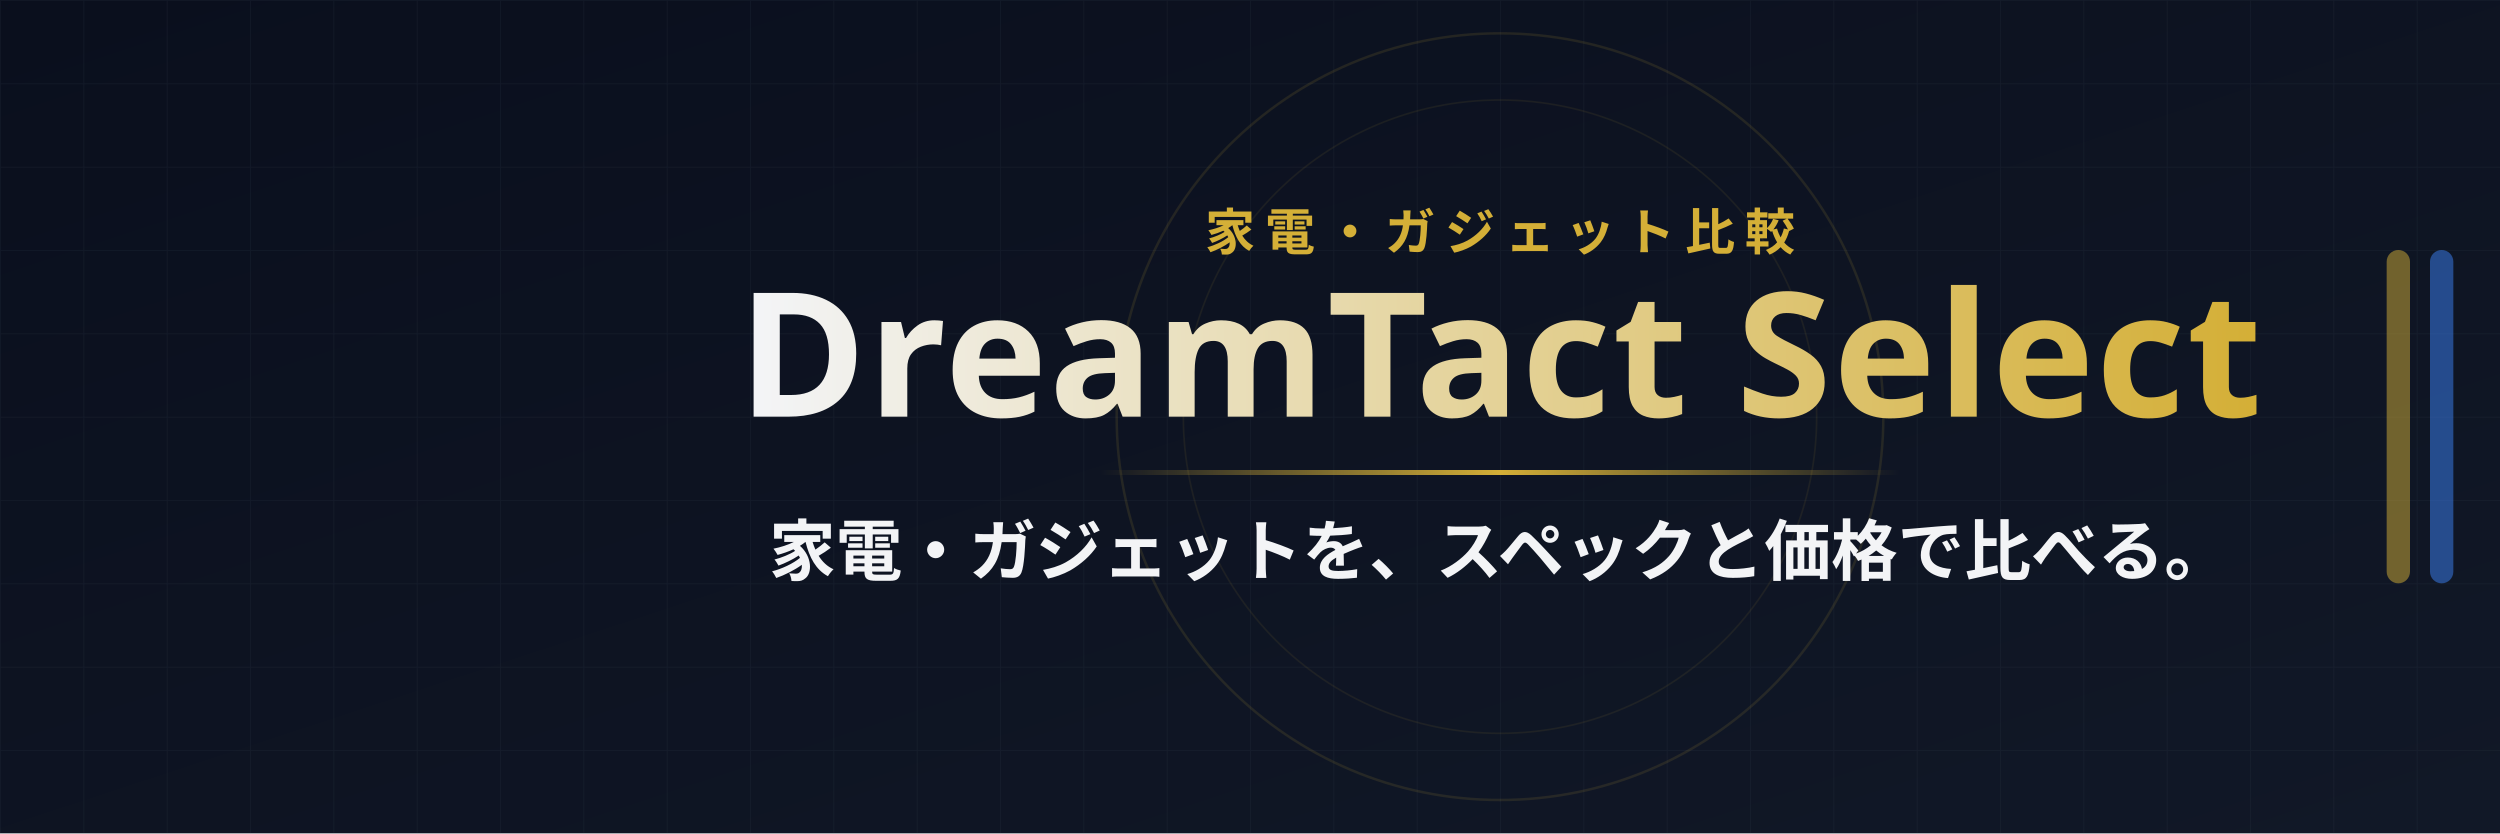
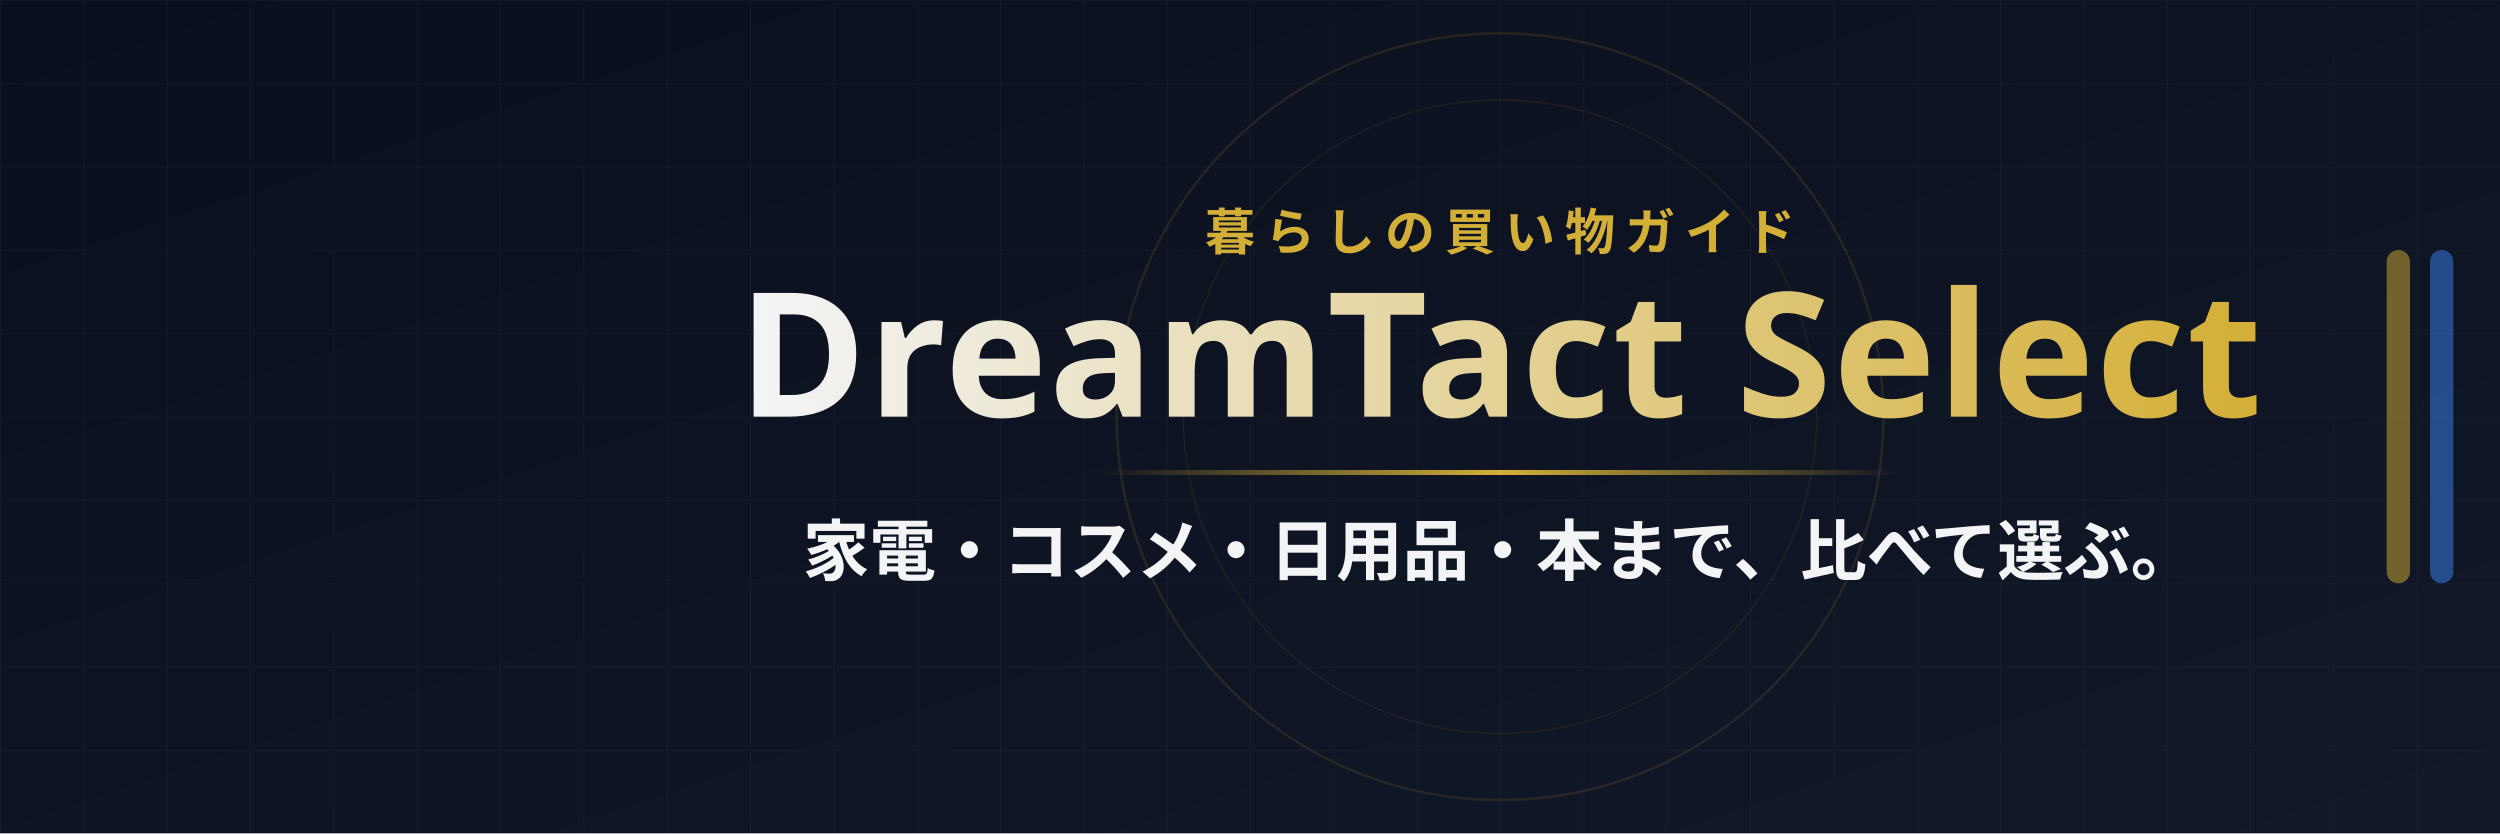
<svg xmlns="http://www.w3.org/2000/svg" width="1500" height="500" viewBox="0 0 1500 500" role="img" aria-labelledby="t">
  <defs>
    <linearGradient id="bg" x1="0" y1="0" x2="1" y2="1">
      <stop offset="0%" stop-color="#0a0f1d" />
      <stop offset="100%" stop-color="#111827" />
    </linearGradient>
    <linearGradient id="goldText" x1="0" y1="0" x2="1" y2="0">
      <stop offset="0%" stop-color="#f3f4f6" />
      <stop offset="100%" stop-color="#d4af37" />
    </linearGradient>
    <linearGradient id="rule" x1="0" y1="0" x2="1" y2="0">
      <stop offset="0%" stop-color="#d4af37" stop-opacity="0" />
      <stop offset="50%" stop-color="#d4af37" />
      <stop offset="100%" stop-color="#d4af37" stop-opacity="0" />
    </linearGradient>
    <pattern id="grid" width="50" height="50" patternUnits="userSpaceOnUse">
      <path d="M50 0H0V50" fill="none" stroke="#374151" stroke-width="1" opacity="0.35" />
    </pattern>
  </defs>
  <rect width="1500" height="500" fill="url(#bg)" />
  <rect width="1500" height="500" fill="url(#grid)" opacity="0.5" />
  <g opacity="0.5">
    <rect x="1432" y="150" width="14" height="200" rx="7" fill="#d4af37" />
    <rect x="1458" y="150" width="14" height="200" rx="7" fill="#3b82f6" />
  </g>
  <circle cx="900" cy="250" r="230" fill="none" stroke="#d4af37" stroke-width="1.5" opacity="0.12" />
  <circle cx="900" cy="250" r="190" fill="none" stroke="#d4af37" stroke-width="1" opacity="0.08" />
-   <text x="900" y="150" text-anchor="middle" font-family="'Noto Sans JP', sans-serif" font-size="30" font-weight="700" letter-spacing="6" fill="#d4af37">家電・ガジェット比較</text>
+   <text x="900" y="150" text-anchor="middle" font-family="'Noto Sans JP', sans-serif" font-size="30" font-weight="700" letter-spacing="6" fill="#d4af37">暮らしの買い物ガイド</text>
  <text x="900" y="250" text-anchor="middle" font-family="'Outfit', 'Noto Sans JP', sans-serif" font-size="104" font-weight="800" letter-spacing="1" fill="url(#goldText)">DreamTact Select</text>
  <rect x="660" y="282" width="480" height="3" fill="url(#rule)" />
-   <text x="900" y="345" text-anchor="middle" font-family="'Noto Sans JP', sans-serif" font-size="40" font-weight="700" fill="#f3f4f6">家電・ガジェットを、スペックと価格で比べる。</text>
+   <text x="900" y="345" text-anchor="middle" font-family="'Noto Sans JP', sans-serif" font-size="40" font-weight="700" fill="#f3f4f6">家電・コスメ・日用品・本まで、比べて選ぶ。</text>
</svg>
